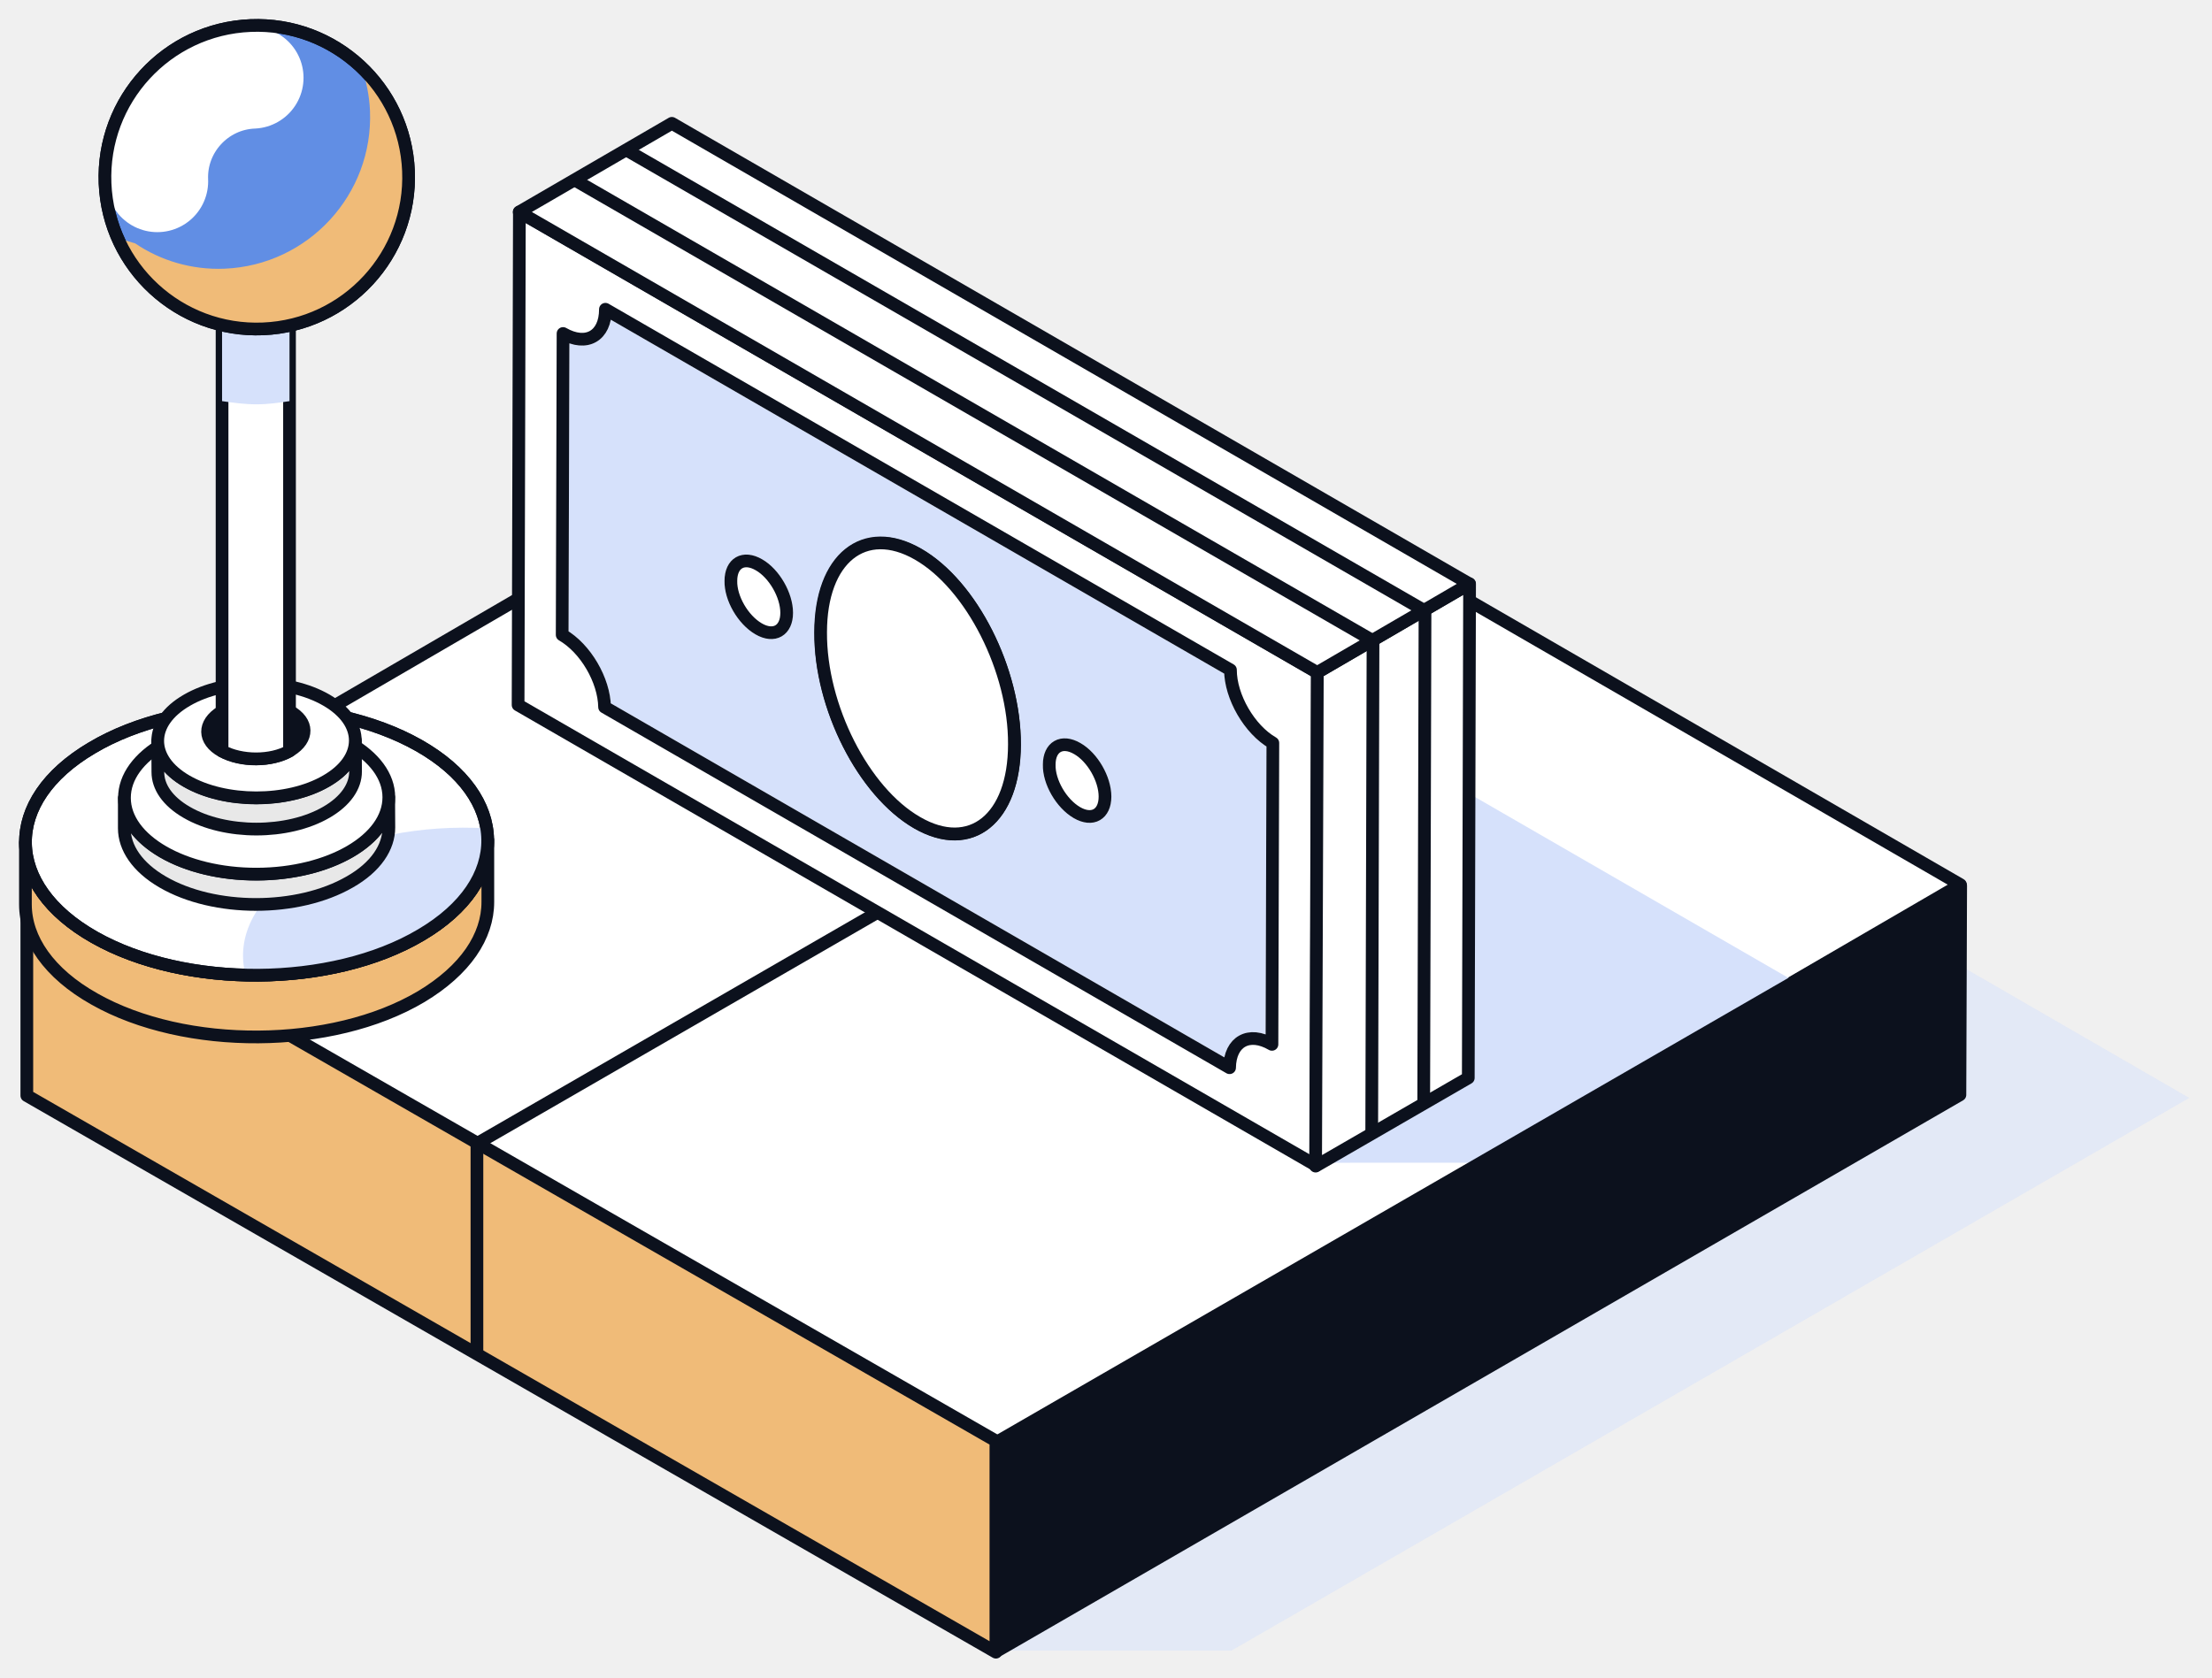
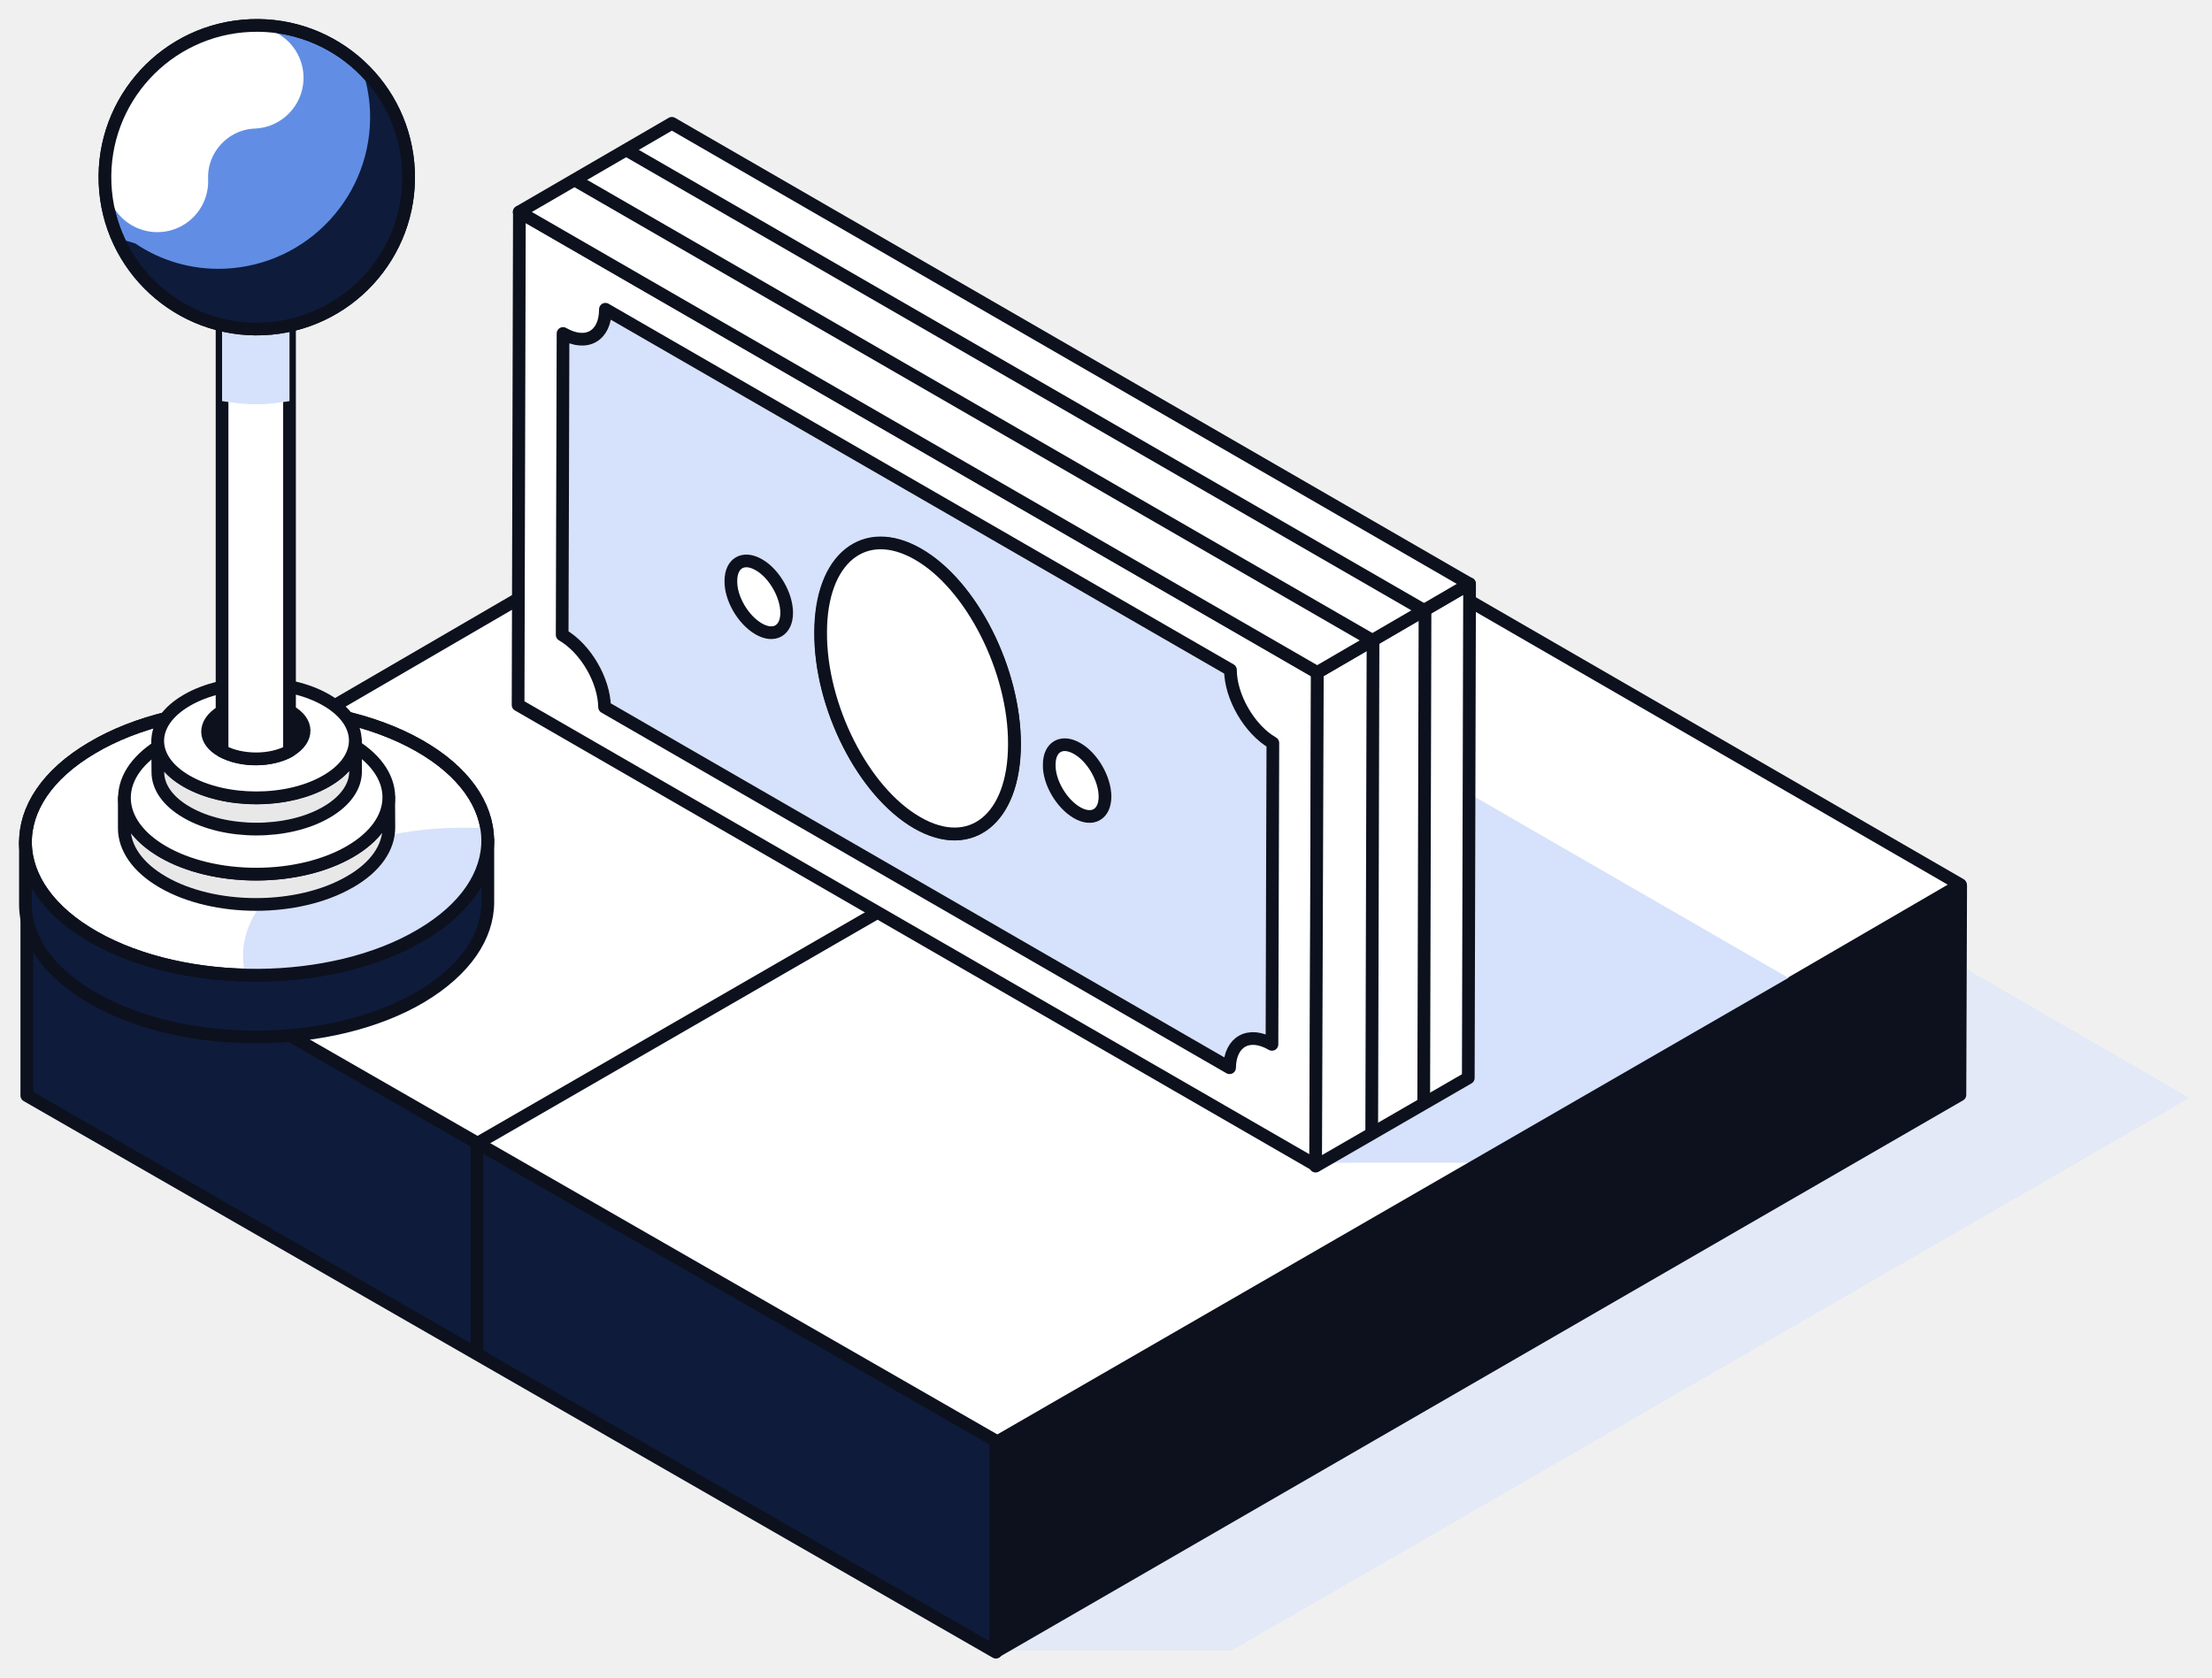
<svg xmlns="http://www.w3.org/2000/svg" width="87" height="66" viewBox="0 0 87 66" fill="none">
  <path opacity="0.5" d="M86.106 43.194L48.438 64.936H39.089L10.057 43.194L47.959 21.141L86.106 43.194Z" fill="#D6E1FB" />
  <path d="M77.105 34.804L39.202 56.856L1.055 34.804L38.957 12.751L77.105 34.804Z" fill="white" stroke="#0C111D" stroke-width="0.5" stroke-linejoin="round" />
  <path d="M39.2 20.495L70.576 38.608L58.029 45.743L51.879 45.745L23.338 28.072L39.2 20.495Z" fill="#D6E1FB" />
  <path d="M77.115 34.849L77.085 43.073L39.182 64.971V56.747L77.115 34.849Z" fill="#0C111D" stroke="#0C111D" stroke-width="0.5" stroke-linejoin="round" />
-   <path d="M39.17 56.688V65L1.055 43.102V34.791L39.17 56.688Z" fill="#F0BB78" stroke="#0C111D" stroke-width="0.5" stroke-linejoin="round" />
+   <path d="M39.17 56.688V65L1.055 43.102V34.791L39.17 56.688Z" fill="#0e1b3b" stroke="#0C111D" stroke-width="0.5" stroke-linejoin="round" />
  <path d="M18.758 44.943V53.263" stroke="#0C111D" stroke-width="0.5" />
  <path d="M18.783 44.976L43.353 30.793" stroke="#0C111D" stroke-width="0.5" />
  <path d="M29.829 22.223C30.441 22.58 30.917 23.414 30.917 24.111C30.917 24.809 30.424 25.081 29.812 24.741C29.2 24.383 28.723 23.55 28.723 22.852C28.723 22.138 29.216 21.866 29.829 22.223Z" fill="#4ACC3C" stroke="#0C111D" stroke-width="0.5" stroke-linejoin="round" />
  <path d="M42.352 29.435C42.964 29.793 43.441 30.626 43.441 31.324C43.441 32.021 42.947 32.293 42.335 31.953C41.722 31.596 41.246 30.762 41.246 30.065C41.263 29.367 41.74 29.095 42.352 29.435Z" fill="#4ACC3C" stroke="#0C111D" stroke-width="0.5" stroke-linejoin="round" />
  <path d="M20.428 8.34L51.815 26.458L51.764 45.851L20.377 27.734L20.428 8.34Z" fill="white" stroke="#0C111D" stroke-width="0.5" stroke-linejoin="round" />
  <path d="M48.395 26.355C48.395 27.41 49.143 28.703 50.062 29.23L50.027 41.087C49.126 40.56 48.377 40.968 48.36 42.006L23.779 27.818C23.761 26.763 23.03 25.505 22.111 24.977L22.145 13.12C23.064 13.647 23.812 13.222 23.812 12.167L48.395 26.355ZM36.078 32.377C38.187 33.585 39.889 32.207 39.906 29.298C39.906 26.372 38.222 23.021 36.112 21.813C34.003 20.605 32.302 21.983 32.284 24.892C32.267 27.801 33.969 31.152 36.078 32.377ZM29.835 24.739C30.447 25.096 30.941 24.807 30.941 24.11C30.941 23.412 30.447 22.561 29.852 22.221C29.239 21.864 28.746 22.153 28.746 22.851C28.729 23.531 29.222 24.382 29.835 24.739ZM42.355 31.969C42.968 32.326 43.461 32.037 43.461 31.34C43.461 30.642 42.968 29.791 42.372 29.451C41.76 29.094 41.267 29.383 41.267 30.081C41.249 30.761 41.743 31.612 42.355 31.969Z" fill="#D6E1FB" stroke="white" stroke-width="0.5" stroke-linejoin="round" />
  <path d="M48.395 26.355C48.395 27.41 49.143 28.703 50.062 29.23L50.027 41.087C49.126 40.56 48.377 40.968 48.36 42.006L23.779 27.818C23.761 26.763 23.03 25.505 22.111 24.977L22.145 13.12C23.064 13.647 23.812 13.222 23.812 12.167L48.395 26.355ZM36.078 32.377C38.187 33.585 39.889 32.207 39.906 29.298C39.906 26.372 38.222 23.021 36.112 21.813C34.003 20.605 32.302 21.983 32.284 24.892C32.267 27.801 33.969 31.152 36.078 32.377ZM29.835 24.739C30.447 25.096 30.941 24.807 30.941 24.11C30.941 23.412 30.447 22.561 29.852 22.221C29.239 21.864 28.746 22.153 28.746 22.851C28.729 23.531 29.222 24.382 29.835 24.739ZM42.355 31.969C42.968 32.326 43.461 32.037 43.461 31.34C43.461 30.642 42.968 29.791 42.372 29.451C41.76 29.094 41.267 29.383 41.267 30.081C41.249 30.761 41.743 31.612 42.355 31.969Z" stroke="#0C111D" stroke-width="0.5" stroke-linejoin="round" />
  <path d="M36.103 21.797C38.213 23.005 39.914 26.373 39.897 29.282C39.897 32.208 38.178 33.586 36.069 32.361C33.96 31.153 32.258 27.802 32.276 24.876C32.276 21.967 33.994 20.589 36.103 21.797Z" fill="white" stroke="#0C111D" stroke-width="0.5" stroke-linejoin="round" />
  <path d="M51.812 26.455L57.8 22.968L57.749 42.407L51.744 45.877L51.812 26.455Z" fill="white" stroke="#0C111D" stroke-width="0.5" stroke-linejoin="round" />
  <path d="M20.42 8.34L26.425 4.852L57.795 22.97L51.807 26.457L20.42 8.34Z" fill="white" stroke="#0C111D" stroke-width="0.5" stroke-linejoin="round" />
  <mask id="mask0_2309_2354" style="mask-type:alpha" maskUnits="userSpaceOnUse" x="20" y="4" width="38" height="42">
    <path d="M26.431 4.849L20.426 8.336L51.812 26.454L57.8 22.966L26.431 4.849Z" fill="white" />
    <path d="M57.747 42.451L57.798 22.966L51.81 26.453L51.742 45.921L57.747 42.451Z" fill="white" />
  </mask>
  <g mask="url(#mask0_2309_2354)">
    <path d="M22.615 7.089L54.002 25.207L53.951 44.6" stroke="#0C111D" stroke-width="0.5" stroke-linecap="round" stroke-linejoin="round" />
    <path d="M24.66 5.916L56.047 24.033L55.996 43.426" stroke="#0C111D" stroke-width="0.5" stroke-linecap="round" stroke-linejoin="round" />
  </g>
-   <path d="M1 35.578C1 36.935 1.916 38.293 3.715 39.303C7.283 41.324 13.062 41.292 16.566 39.209C18.303 38.167 19.187 36.841 19.187 35.483V33.052C19.187 34.378 18.335 35.736 16.566 36.777C13.03 38.862 7.283 38.893 3.715 36.872C1.916 35.862 1 34.504 1 33.146V35.578Z" fill="#F0BB78" stroke="#0C111D" stroke-width="0.5" stroke-linejoin="round" />
+   <path d="M1 35.578C1 36.935 1.916 38.293 3.715 39.303C7.283 41.324 13.062 41.292 16.566 39.209C18.303 38.167 19.187 36.841 19.187 35.483V33.052C19.187 34.378 18.335 35.736 16.566 36.777C13.03 38.862 7.283 38.893 3.715 36.872C1.916 35.862 1 34.504 1 33.146V35.578Z" fill="#0e1b3b" stroke="#0C111D" stroke-width="0.5" stroke-linejoin="round" />
  <path d="M16.565 36.779C20.101 34.695 20.038 31.348 16.47 29.327C12.902 27.307 7.124 27.338 3.619 29.422C0.083 31.506 0.146 34.853 3.714 36.874C7.282 38.895 13.06 38.863 16.565 36.779Z" fill="white" stroke="#0C111D" stroke-width="0.5" stroke-linejoin="round" />
  <path fill-rule="evenodd" clip-rule="evenodd" d="M19.148 32.589C19.386 34.08 18.531 35.625 16.57 36.78C14.69 37.898 12.156 38.425 9.66 38.362C9.258 36.857 10.046 35.248 12.034 34.068C13.966 32.93 16.605 32.437 19.148 32.589Z" fill="#D6E1FB" />
  <path d="M16.565 36.779C20.101 34.695 20.038 31.348 16.47 29.327C12.902 27.307 7.124 27.338 3.619 29.422C0.083 31.506 0.146 34.853 3.714 36.874C7.282 38.895 13.06 38.863 16.565 36.779Z" stroke="#0C111D" stroke-width="0.5" stroke-linejoin="round" />
  <path d="M4.889 31.393V32.585C4.889 33.348 5.396 34.118 6.398 34.699C8.42 35.877 11.713 35.877 13.754 34.699C14.787 34.112 15.294 33.33 15.294 32.554L15.288 31.363C15.288 32.138 14.78 32.914 13.754 33.507C11.713 34.686 8.42 34.686 6.398 33.507C5.396 32.921 4.889 32.157 4.889 31.393Z" fill="#E8E8E8" stroke="#0C111D" stroke-width="0.5" stroke-linejoin="round" />
  <path d="M4.895 31.392C4.89 29.729 7.214 28.374 10.085 28.365C12.957 28.357 15.289 29.699 15.293 31.363C15.298 33.027 12.974 34.382 10.103 34.39C7.231 34.398 4.899 33.056 4.895 31.392Z" fill="white" stroke="#0C111D" stroke-width="0.5" stroke-linejoin="round" />
  <path d="M6.203 29.157L6.209 30.375C6.209 30.951 6.584 31.519 7.341 31.957C8.853 32.838 11.316 32.838 12.834 31.957C13.603 31.513 13.984 30.932 13.984 30.357L13.978 29.132C13.978 29.713 13.597 30.294 12.828 30.732C11.303 31.613 8.847 31.613 7.334 30.732C6.584 30.3 6.209 29.725 6.203 29.157Z" fill="#E8E8E8" stroke="#0C111D" stroke-width="0.5" stroke-linejoin="round" />
  <path d="M7.352 27.548C5.827 28.429 5.82 29.854 7.333 30.729C8.845 31.605 11.308 31.61 12.826 30.729C14.351 29.854 14.358 28.429 12.845 27.548C11.333 26.667 8.87 26.667 7.352 27.548Z" fill="white" stroke="#0C111D" stroke-width="0.5" stroke-linejoin="round" />
  <path d="M11.42 29.523C12.146 29.081 12.146 28.387 11.389 27.976C10.631 27.565 9.463 27.565 8.705 28.008C7.979 28.45 7.979 29.144 8.736 29.555C9.494 29.965 10.662 29.965 11.42 29.523Z" fill="#0C111D" stroke="#0C111D" stroke-width="0.5" stroke-linejoin="round" />
  <path d="M10.06 1.95C10.787 1.95 11.387 2.55 11.387 3.277V27.937C11.387 27.968 11.387 27.968 11.387 27.968V29.547C10.66 29.957 9.492 29.957 8.734 29.547V3.245C8.734 2.55 9.334 1.95 10.06 1.95Z" fill="white" stroke="#0C111D" stroke-width="0.5" stroke-linejoin="round" />
  <path d="M10.06 9.561C10.787 9.561 11.387 10.161 11.387 10.887V15.781C10.976 15.844 10.534 15.907 10.092 15.907C9.618 15.907 9.176 15.844 8.734 15.781V10.887C8.734 10.161 9.334 9.561 10.06 9.561Z" fill="#D6E1FB" />
  <path d="M10.345 12.939C7.05 13.075 4.268 10.514 4.132 7.218C3.996 3.923 6.558 1.141 9.853 1.005C13.149 0.869 15.93 3.431 16.066 6.726C16.202 10.022 13.641 12.803 10.345 12.939Z" fill="#618EE4" stroke="#0C111D" stroke-width="0.5" stroke-linejoin="round" />
  <path d="M9.938 3.06C7.784 3.149 6.098 4.979 6.187 7.133" stroke="white" stroke-width="4" stroke-miterlimit="10" stroke-linecap="round" />
-   <path d="M8.831 10.571C12.124 10.435 14.688 7.651 14.552 4.358C14.527 3.764 14.405 3.198 14.234 2.66C15.293 3.683 15.997 5.117 16.062 6.702C16.198 9.995 13.634 12.779 10.341 12.915C7.816 13.019 5.597 11.548 4.639 9.355C4.866 9.445 5.091 9.51 5.317 9.575C6.313 10.253 7.543 10.624 8.831 10.571Z" fill="#F0BB78" />
+   <path d="M8.831 10.571C12.124 10.435 14.688 7.651 14.552 4.358C14.527 3.764 14.405 3.198 14.234 2.66C15.293 3.683 15.997 5.117 16.062 6.702C16.198 9.995 13.634 12.779 10.341 12.915C7.816 13.019 5.597 11.548 4.639 9.355C4.866 9.445 5.091 9.51 5.317 9.575C6.313 10.253 7.543 10.624 8.831 10.571Z" fill="#0e1b3b" />
  <path d="M10.345 12.939C7.05 13.075 4.268 10.514 4.132 7.218C3.996 3.923 6.558 1.141 9.853 1.005C13.149 0.869 15.93 3.431 16.066 6.726C16.202 10.022 13.641 12.803 10.345 12.939Z" stroke="#0C111D" stroke-width="0.5" stroke-linejoin="round" />
</svg>
